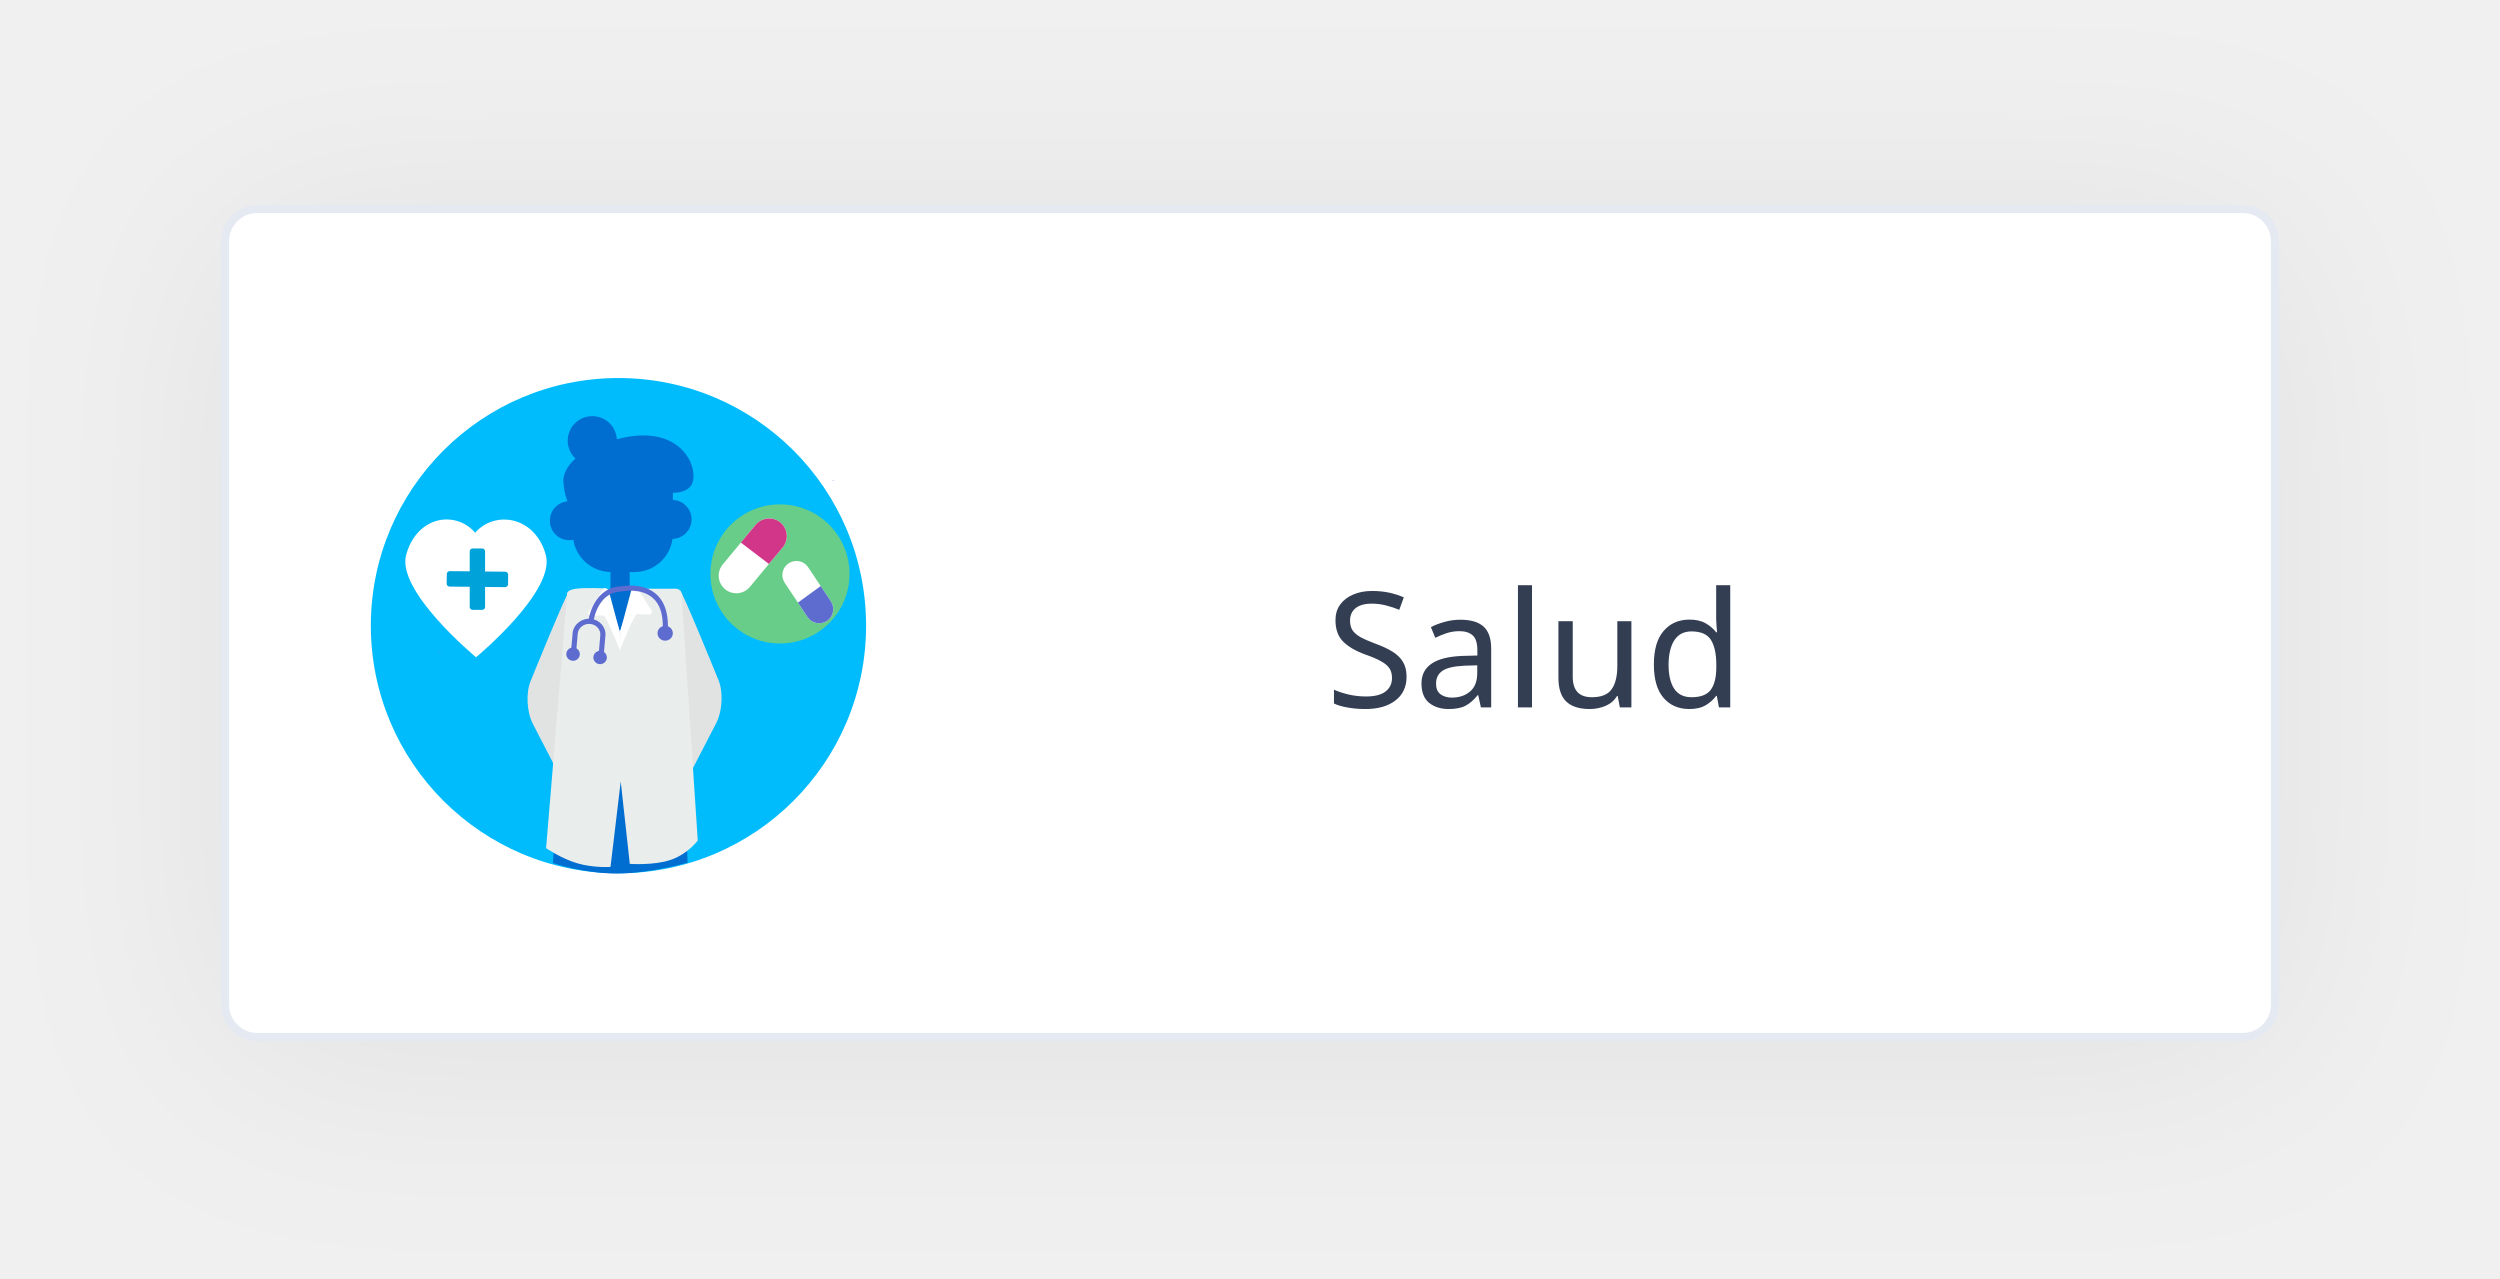
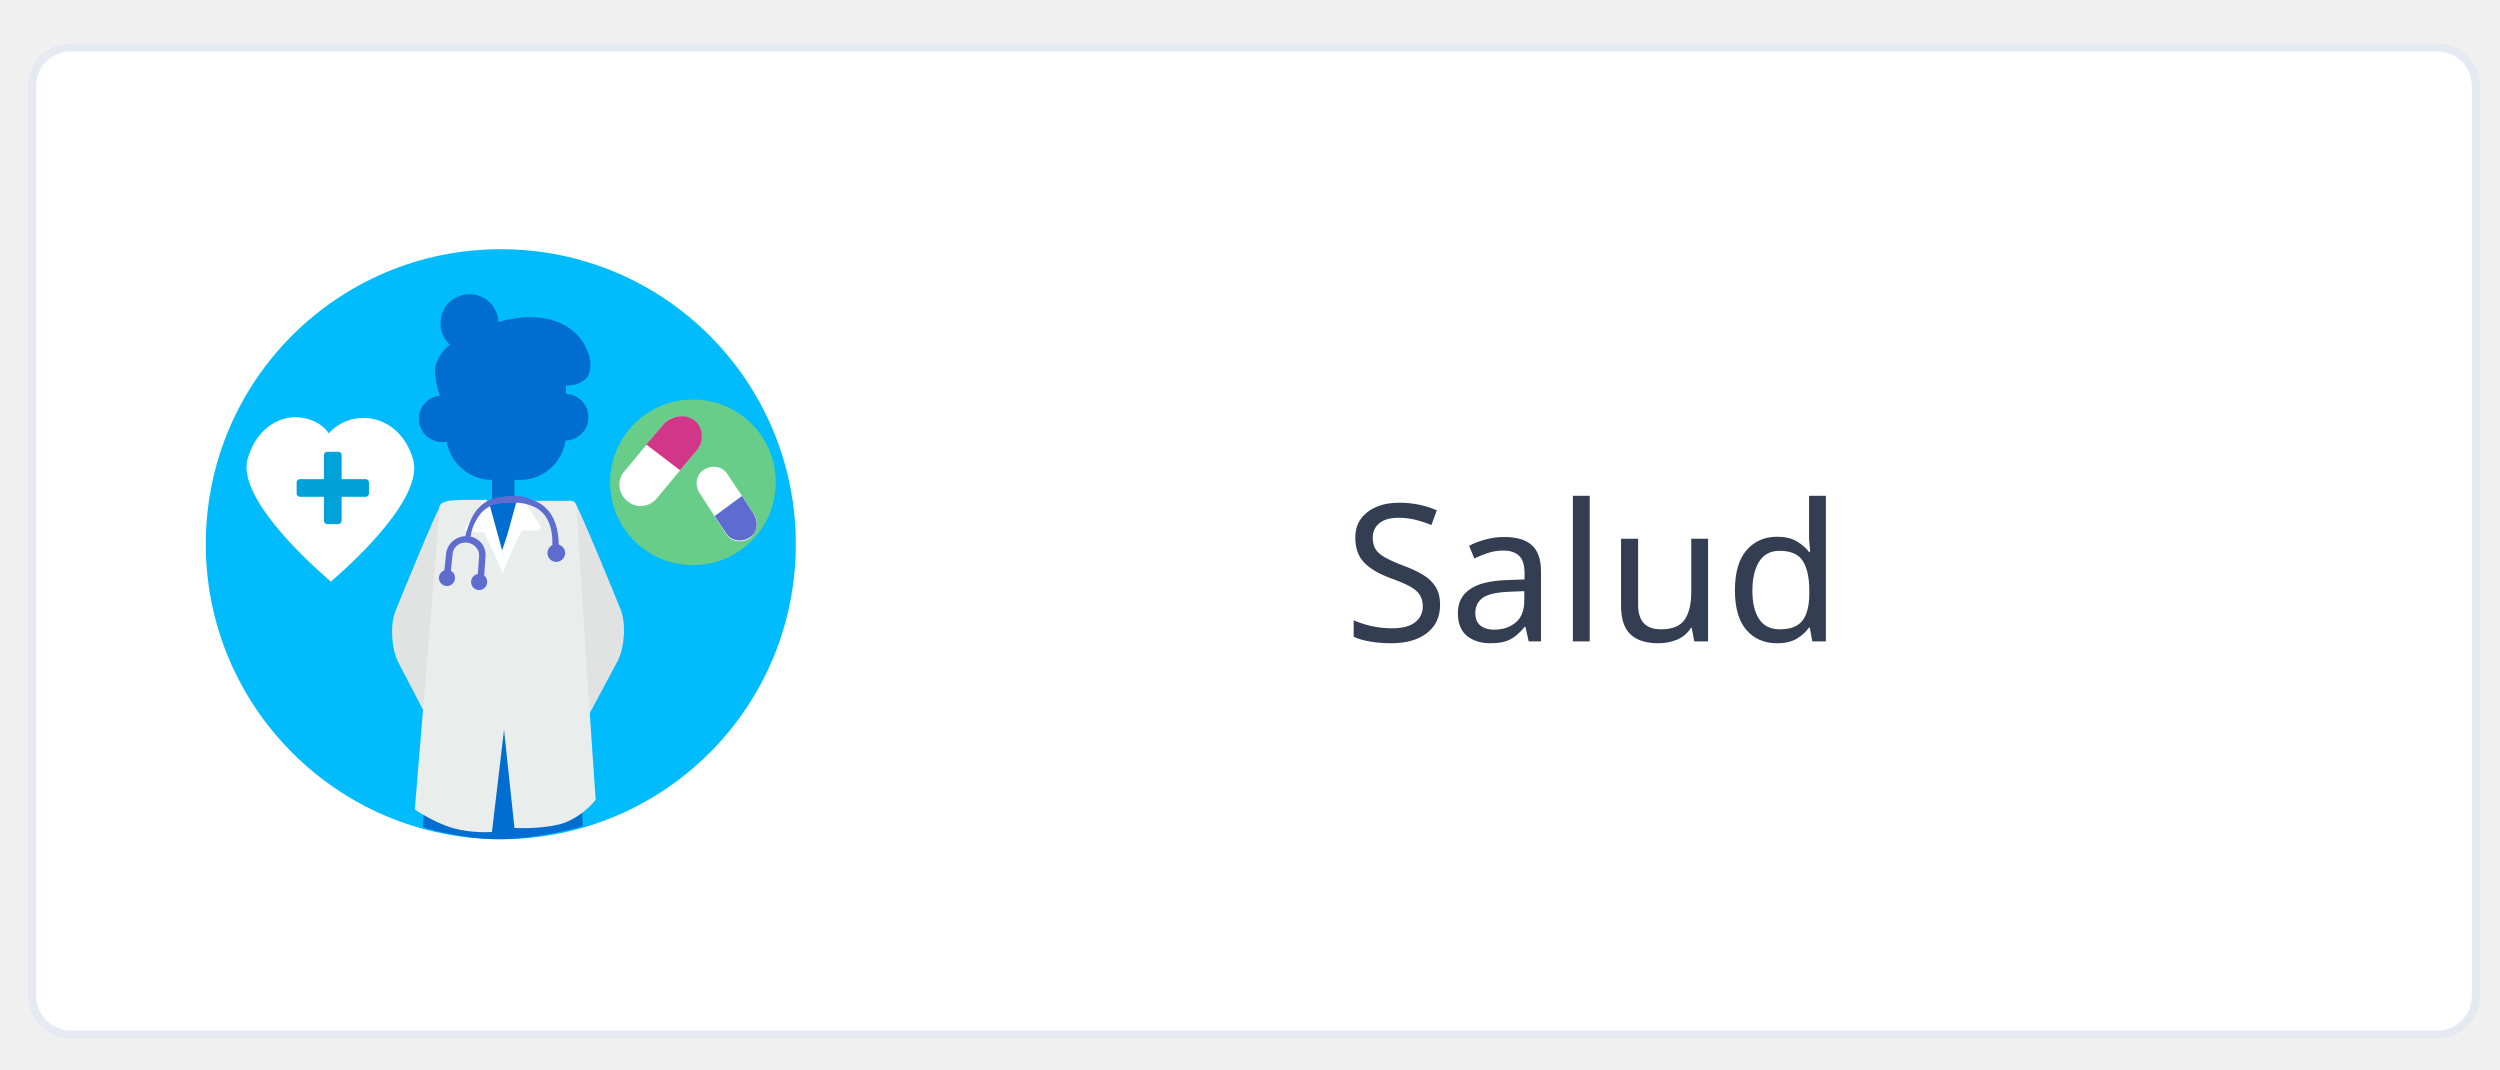
- <svg xmlns="http://www.w3.org/2000/svg" xmlns:xlink="http://www.w3.org/1999/xlink" width="311" height="159" viewBox="0 0 311 159">
-   <defs>
-     <filter id="prefix__a" width="134.1%" height="184.5%" x="-17.1%" y="-40.3%" filterUnits="objectBoundingBox">
-       <feMorphology in="SourceAlpha" operator="dilate" radius=".5" result="shadowSpreadOuter1" />
-       <feOffset dy="2" in="shadowSpreadOuter1" result="shadowOffsetOuter1" />
-       <feGaussianBlur in="shadowOffsetOuter1" result="shadowBlurOuter1" stdDeviation="14" />
-       <feComposite in="shadowBlurOuter1" in2="SourceAlpha" operator="out" result="shadowBlurOuter1" />
-       <feColorMatrix in="shadowBlurOuter1" values="0 0 0 0 0 0 0 0 0 0 0 0 0 0 0 0 0 0 0.06 0" />
-     </filter>
-     <rect id="prefix__b" width="255" height="103" x="0" y="0" rx="4" />
-   </defs>
-   <g fill="none" fill-rule="evenodd" transform="translate(28 26)">
-     <use fill="#000" filter="url(#prefix__a)" xlink:href="#prefix__b" />
-     <use fill="#FFF" stroke="#E4E9F2" xlink:href="#prefix__b" />
-     <g>
-       <path fill="#00BCFD" d="M.133 31.832c0-17.012 13.792-30.804 30.804-30.804 17.013 0 30.804 13.792 30.804 30.804 0 17.013-13.791 30.804-30.804 30.804C13.925 62.636.133 48.845.133 31.832z" transform="translate(18 20)" />
-       <path fill="#5E6CD0" d="M43.695 24.35c-.202-.102-.192-.07.07-.07" transform="translate(18 20)" />
+ <svg xmlns="http://www.w3.org/2000/svg" version="1.1" id="Capa_1" x="0px" y="0px" viewBox="0 0 311 133" style="enable-background:new 0 0 311 133;" xml:space="preserve">
+   <style type="text/css">
+ 	.st0{display:none;}
+ 	.st1{filter:url(#prefix__a);}
+ 	.st2{display:inline;fill-rule:evenodd;clip-rule:evenodd;}
+ 	.st3{display:inline;}
+ 	.st4{fill-rule:evenodd;clip-rule:evenodd;fill:#FFFFFF;stroke:#E4E9F2;}
+ 	.st5{fill-rule:evenodd;clip-rule:evenodd;fill:#4FBA71;}
+ 	.st6{fill-rule:evenodd;clip-rule:evenodd;fill:#52AF32;}
+ 	.st7{filter:url(#Adobe_OpacityMaskFilter);}
+ 	.st8{fill-rule:evenodd;clip-rule:evenodd;fill:#FFFFFF;}
+ 	.st9{mask:url(#prefix__d_1_);fill:none;stroke:#5765CE;stroke-width:4.86;stroke-linejoin:round;}
+ 	.st10{fill-rule:evenodd;clip-rule:evenodd;fill:#5E6CD0;}
+ 	.st11{fill-rule:evenodd;clip-rule:evenodd;fill:#FEFFFE;}
+ 	.st12{fill:none;stroke:#68CD88;stroke-width:0.5;stroke-linecap:round;stroke-linejoin:round;}
+ 	.st13{fill-rule:evenodd;clip-rule:evenodd;fill:#D6DBD8;}
+ 	.st14{fill:none;stroke:#5E6CD0;stroke-width:4.86;stroke-linejoin:round;}
+ 	.st15{fill-rule:evenodd;clip-rule:evenodd;fill:#FA9B61;}
+ 	.st16{fill-rule:evenodd;clip-rule:evenodd;fill:#D23689;}
+ 	.st17{fill-rule:evenodd;clip-rule:evenodd;fill:#5765CE;}
+ 	.st18{fill-rule:evenodd;clip-rule:evenodd;fill:#68CD88;}
+ 	.st19{fill-rule:evenodd;clip-rule:evenodd;fill:#1EB1EA;}
+ 	.st20{fill-rule:evenodd;clip-rule:evenodd;fill:#DE844D;}
+ 	.st21{fill-rule:evenodd;clip-rule:evenodd;fill:#E1E3E2;}
+ 	.st22{fill-rule:evenodd;clip-rule:evenodd;fill:#C0317D;}
+ 	.st23{fill:#333E53;}
+ 	.st24{font-family:'Montserrat-Medium';}
+ 	.st25{font-size:24.009px;}
+ 	.st26{fill-rule:evenodd;clip-rule:evenodd;}
+ 	.st27{fill-rule:evenodd;clip-rule:evenodd;fill:#00BCFD;}
+ 	.st28{fill-rule:evenodd;clip-rule:evenodd;fill:#00A2DA;}
+ 	.st29{fill-rule:evenodd;clip-rule:evenodd;fill:#006DD0;}
+ 	.st30{fill-rule:evenodd;clip-rule:evenodd;fill:#E9EDEB;}
+ 	.st31{font-size:23.835px;}
+ </style>
+   <filter filterUnits="objectBoundingBox" height="184.5%" id="prefix__a" width="134.1%" x="-17.1%" y="-40.3%">
+     <feMorphology in="SourceAlpha" operator="dilate" radius=".5" result="shadowSpreadOuter1" />
+     <feOffset dy="2" in="shadowSpreadOuter1" result="shadowOffsetOuter1" />
+     <feGaussianBlur in="shadowOffsetOuter1" result="shadowBlurOuter1" stdDeviation="14" />
+     <feComposite in="shadowBlurOuter1" in2="SourceAlpha" operator="out" result="shadowBlurOuter1" />
+     <feColorMatrix in="shadowBlurOuter1" values="0 0 0 0 0 0 0 0 0 0 0 0 0 0 0 0 0 0 0.06 0" />
+   </filter>
+   <g transform="translate(28 26)" class="st0">
+     <g class="st1">
+       <path id="prefix__b_4_" class="st2" d="M-20.3-21h296.5c2.7,0,4.8,2.1,4.8,4.8v114c0,2.7-2.1,4.8-4.8,4.8H-20.3    c-2.7,0-4.8-2.1-4.8-4.8v-114C-25.1-18.9-23-21-20.3-21z" />
+     </g>
+     <g class="st3">
+       <path id="prefix__b_1_" class="st4" d="M-20.3-21h296.5c2.7,0,4.8,2.1,4.8,4.8v114c0,2.7-2.1,4.8-4.8,4.8H-20.3    c-2.7,0-4.8-2.1-4.8-4.8v-114C-25.1-18.9-23-21-20.3-21z" />
+     </g>
+     <g transform="translate(13 21)" class="st3">
+       <path class="st5" d="M-22.4,21c0-20.8,16.9-37.7,37.7-37.7S53,0.2,53,21S36.1,58.7,15.3,58.7S-22.4,41.8-22.4,21z" />
+       <path class="st5" d="M-22.4,21c0-20.8,16.9-37.7,37.7-37.7S53,0.2,53,21S36.1,58.7,15.3,58.7S-22.4,41.8-22.4,21z" />
      <g>
-         <path fill="#E1E3E2" d="M20.696 11.012c-.145-.348-4.833 11.209-4.833 11.209-.59 1.473-.46 3.843.29 5.293l3.171 6.127s1.65-21.963 1.372-22.629zM34.43 10.904c.145-.349 4.833 11.208 4.833 11.208.59 1.473.46 3.843-.291 5.294l-3.17 6.126s-1.65-21.963-1.373-22.628z" transform="translate(18 20) translate(4.133 16.533)" />
-         <path fill="#FFF" d="M5.59 2.09C3.457 2.017 1.248 3.428.398 6.46c-1.265 4.512 8.57 12.667 8.667 12.748v.043l.029-.015v-.014c.097-.08 9.932-8.236 8.667-12.748-1.348-4.806-6.331-5.546-8.783-2.74-.904-1.046-2.134-1.6-3.388-1.644z" transform="translate(18 20) translate(4.133 16.533)" />
-         <path fill="#00A2DA" d="M8.657 5.693c-.197 0-.357.16-.357.357v2.49l-2.49-.022c-.198-.001-.356.16-.358.358l-.023 1.195c-.001.197.16.367.358.368l2.513.023v2.513c0 .197.16.357.357.357h1.195c.198 0 .358-.16.358-.357v-2.49l2.49.022c.198.001.367-.16.37-.358l.01-1.195c.002-.197-.16-.367-.357-.369l-2.513-.022V6.05c0-.197-.16-.357-.358-.357H8.657z" transform="translate(18 20) translate(4.133 16.533)" />
-         <path fill="#68CD88" d="M38.242 8.864c0-4.778 3.874-8.653 8.653-8.653 4.78 0 8.653 3.875 8.653 8.653 0 4.78-3.874 8.653-8.653 8.653s-8.653-3.874-8.653-8.653z" transform="translate(18 20) translate(4.133 16.533)" />
+         <path id="prefix__c_1_" class="st6" d="M-22.4,21c0-20.8,16.9-37.7,37.7-37.7S53,0.2,53,21S36.1,58.7,15.3,58.7     S-22.4,41.8-22.4,21z" />
+       </g>
+       <defs>
+         <filter id="Adobe_OpacityMaskFilter" filterUnits="userSpaceOnUse" x="29.2" y="11" width="21" height="41.5">
+           <feColorMatrix type="matrix" values="1 0 0 0 0  0 1 0 0 0  0 0 1 0 0  0 0 0 1 0" />
+         </filter>
+       </defs>
+       <mask maskUnits="userSpaceOnUse" x="29.2" y="11" width="21" height="41.5" id="prefix__d_1_">
+         <g class="st7">
+           <path id="prefix__c_2_" class="st8" d="M-22.4,21c0-20.8,16.9-37.7,37.7-37.7S53,0.2,53,21S36.1,58.7,15.3,58.7      S-22.4,41.8-22.4,21z" />
+         </g>
+       </mask>
+       <path class="st9" d="M30.4,13.1c0,0,14,7.4,17.5,39.1" />
+       <g>
+         <path class="st10" d="M10.3-13.4c-1.1,0.6-2,1.3-2.3,2.2c-1.2,2.9,0.9,3.9,2.3,4.3c0,1.2,0.1,2.4,0.4,3.4c0,0,1.8,7.8,2.8,9.7     c1,1.9,2.7,2.1,2.7,2.1s8.4-0.6,10.5-3.4c0.9-1.1,1.2-3.2,0.9-5.3c1.6-0.3,2.7-1.8,2.5-3.6c-0.1-1.2-0.8-2.2-1.8-2.6     c0.1-0.9,0.5-3.7,0-5.3c-0.5-1.9-1.7-0.9-2.1-1.5c-0.4-0.5,1.3-3.5-3.3-2.9C19.5-15.8,13.6-15.2,10.3-13.4z M30.9,11.8     C30.7,11.7,30.7,11.7,30.9,11.8" />
      </g>
      <g>
-         <path fill="#5E6CD0" d="M50.272 13.78c0-.026.02-.047.047-.047.026 0 .047.02.047.047 0 .026-.021.047-.047.047s-.047-.021-.047-.047zM.373 35.3c0-.018.01-.032.022-.032.012 0 .021.014.021.032 0 .018-.01.032-.021.032-.012 0-.022-.014-.022-.032zM1.313 35.021c0-.022.041-.04.092-.04s.092.018.092.04c0 .023-.041.041-.092.041-.05 0-.092-.018-.092-.04z" transform="translate(18 20) translate(7.313)" />
-         <path fill="#006DD0" d="M22.716 10.117h2.905c2.634 0 4.77 2.135 4.77 4.77v5.505c0 2.634-2.136 4.77-4.77 4.77h-2.905c-2.634 0-4.77-2.136-4.77-4.77v-5.506c0-2.634 2.136-4.77 4.77-4.77z" transform="translate(18 20) translate(7.313)" />
-         <path fill="#68CD88" d="M47.945 0.314L48.13 0.314 48.13 0.314z" transform="translate(18 20) translate(7.313)" />
-         <path fill="#006DD0" d="M17.31 8.818c0-1.685 1.37-3.05 3.06-3.05 1.689 0 3.058 1.365 3.058 3.05 0 1.685-1.37 3.05-3.059 3.05-1.69 0-3.059-1.365-3.059-3.05z" transform="translate(18 20) translate(7.313)" />
-         <path fill="#006DD0" d="M16.769 13.757s.134 9.545 8.285-.254c0 0 5.108 3.096 7.376 1.164 1.819-1.55-.774-9.902-11.99-4.951-3.804 1.68-3.671 4.041-3.671 4.041z" transform="translate(18 20) translate(7.313)" />
-         <path fill="#006DD0" d="M15.089 18.776c0-1.34 1.085-2.425 2.425-2.425 1.339 0 2.425 1.085 2.425 2.425 0 1.339-1.086 2.425-2.425 2.425-1.34 0-2.425-1.086-2.425-2.425zM27.87 18.615c0-1.339 1.086-2.425 2.425-2.425 1.339 0 2.425 1.086 2.425 2.425 0 1.34-1.086 2.425-2.425 2.425-1.34 0-2.425-1.085-2.425-2.425zM22.629 23.694L25.019 23.694 25.019 28.159 22.629 28.159z" transform="translate(18 20) translate(7.313)" />
-         <path fill="#006DD0" d="M30.924 27.966l1.299 33.346s-4.581 1.34-8.768 1.353c-4.188.013-7.981-1.3-7.981-1.3l2.173-33.212c.018-.347.314-.631.661-.636l11.96-.17c.346-.004.64.273.656.619z" transform="translate(18 20) translate(7.313)" />
-         <path fill="#E9EDEB" d="M31.467 27.868l1.29 19.596.73 11.1s-1.23 1.671-3.344 2.397c-2.114.726-5.11.505-5.11.505l-1.127-10.248-1.272 10.627s-2.098.142-4.101-.442c-2.004-.584-3.913-1.893-3.913-1.893l1.273-15.284 1.35-16.228s-.24-.538.95-.737c1.19-.2 3.81-.06 3.81-.06l1.793 5.374 1.838-5.327 5.097-.015c.389-.005.718.28.736.635z" transform="translate(18 20) translate(7.313)" />
-         <path fill="#FEFFFE" d="M19.897 30.125c-.132.2-.007.407.28.463l1.614-.02c.287.055 2.069 4.441 2.069 4.441l-.073-2.41-1.39-5.193s-.417-.443-.667-.122l-1.833 2.841z" transform="translate(18 20) translate(7.313)" />
-         <path fill="#FEFFFE" d="M27.766 29.97c.131.198.007.405-.28.462l-1.615-.02c-.286.055-2.068 4.441-2.068 4.441l.073-2.41 1.39-5.193s.417-.443.667-.122l1.833 2.841z" transform="translate(18 20) translate(7.313)" />
+         <path class="st11" d="M-5,41.5L-5,46.3c0,0.3,0.2,0.5,0.5,0.4l5.7-2.4c0.3-0.1,0.3-0.3,0-0.5l-5.7-2.7C-4.7,41.1-5,41.2-5,41.5     L-5,41.5z" />
      </g>
      <g>
-         <path fill="#5E6CD0" d="M.286 16.933c0-.458.375-.829.84-.829.463 0 .839.371.839.829 0 .457-.376.828-.84.828-.464 0-.84-.37-.84-.828z" transform="translate(18 20) translate(24.164 18.441)" />
-         <path fill="#5E6CD0" d="M3.319 12.541c-1.12-.105-2.126.682-2.246 1.759l-.219 2.504.636.05.219-2.494c.08-.717.77-1.256 1.55-1.183.776.074 1.332.72 1.252 1.44l-.209 2.405.636.05.209-2.395c.12-1.073-.705-2.03-1.828-2.136z" transform="translate(18 20) translate(24.164 18.441)" />
-         <path fill="#5E6CD0" d="M3.652 17.35c0-.457.375-.828.839-.828.464 0 .84.37.84.829 0 .457-.376.828-.84.828-.464 0-.84-.37-.84-.828zM8.714 8.416c-.43-.03-.847-.02-1.252.03-.15.018-.265.036-.328.05h.06c-1.595.04-2.731.86-3.458 2.185-.257.468-.446.972-.576 1.47-.079.3-.113.536-.13.676-.02.175.104.327.279.348.174.02.327-.104.347-.278.003-.026.017-.082.03-.16.024-.13.048-.268.09-.426.117-.452.287-.903.516-1.322.626-1.141 1.566-1.823 2.912-1.858l.06-.01c.045-.01.137-.023.267-.04.727-.09 1.532-.06 2.276.18 1.644.53 2.583 1.937 2.474 4.58-.008.175.132.32.308.327.175.008.32-.132.328-.307.12-2.924-.99-4.587-2.911-5.207-.423-.136-.863-.208-1.292-.238z" transform="translate(18 20) translate(24.164 18.441)" />
-         <path fill="#5E6CD0" d="M11.631 14.334c0-.51.427-.925.953-.925s.952.414.952.925c0 .51-.426.925-.952.925s-.953-.414-.953-.925z" transform="translate(18 20) translate(24.164 18.441)" />
-         <path fill="#FEFFFE" d="M26.923.562c.931.774 1.059 2.155.285 3.086L23.12 8.57c-.773.931-2.155 1.059-3.086.285-.931-.773-1.059-2.155-.285-3.086l4.088-4.92c.774-.932 2.155-1.06 3.086-.286z" transform="translate(18 20) translate(24.164 18.441)" />
-         <path fill="#D23689" d="M25.326.072c-.558.051-1.099.31-1.486.775L22 3.057l3.484 2.656 1.723-2.065c.773-.93.641-2.316-.29-3.09-.465-.387-1.032-.538-1.59-.486z" transform="translate(18 20) translate(24.164 18.441)" />
-         <path fill="#FEFFFE" d="M32.712 12.802c-.804.536-1.89.318-2.426-.487l-2.83-4.253c-.536-.804-.318-1.89.487-2.426.804-.536 1.89-.318 2.426.487l2.83 4.253c.536.804.318 1.89-.487 2.426z" transform="translate(18 20) translate(24.164 18.441)" />
-         <path fill="#5E6CD0" d="M33.453 11.692c.088-.439.014-.912-.254-1.314l-1.27-1.913-2.829 2.059 1.186 1.79c.536.804 1.626 1.02 2.43.485.403-.268.649-.667.737-1.107z" transform="translate(18 20) translate(24.164 18.441)" />
+         <path class="st12" d="M26.6,36.8h2.9v2.6h-2.9V36.8z M26.7,42.2h2.9v2.6h-2.9V42.2z" />
+         <path class="st12" d="M27.2,37.8l1,1.1c0,0,1.6-2,3.2-2.2 M27.6,42.8l0.9,1.1c0,0,1.5-2,3-2.1" />
+       </g>
+       <g>
+         <path class="st10" d="M-4.5,47.4l9.7,0c0.5,0,0.9,0.1,0.9,0.3v1c0,0.2-0.4,0.3-0.9,0.3l-9.7,0c-0.5,0-0.9-0.1-0.9-0.3v-1     C-5.4,47.7-5,47.4-4.5,47.4L-4.5,47.4z" />
+         <path class="st13" d="M-11.5,39.7h3.7c0.4,0,0.7,0.3,0.7,0.8v1.2c0,0.4-0.3,0.8-0.7,0.8h-3.7c-0.4,0-0.7-0.3-0.7-0.8v-1.2     C-12.2,40-11.9,39.7-11.5,39.7z M7.1,39h4.3c0.4,0,0.8,0.3,0.8,0.8v1c0,0.4-0.4,0.8-0.8,0.8H7.1c-0.4,0-0.8-0.3-0.8-0.8v-1     C6.2,39.3,6.6,39,7.1,39z" />
+         <path class="st10" d="M27,3.3l2.1,7.5c0,0-6.4,1.6-6.9,0.5c-0.5-1.1-1.8-4.7-1.8-4.7S27,3.3,27,3.3z" />
+         <path class="st10" d="M32.6,11.3c2.9,3.1,2.7,4.2,3.9,11.4C38.4,33.6,35,49,35,49l-23.8,0.4c0,0,4.8-11.3,5.6-17.2     C18.3,20.6,13,16,17.4,11.4C19.8,8.9,29.1,7.5,32.6,11.3z M47.9-1.1C47.9-1.1,48-1.2,47.9-1.1c0.1-0.1,0.1,0,0.1,0S48-1,47.9-1.1     C48-1,47.9-1.1,47.9-1.1z" />
+         <path class="st14" d="M-3.2,15c3.8,0.5,6,13.8,13.5,11.7c7.5-2.1,7.3-9.4,8.8-11.8" />
+         <path class="st10" d="M-11,15.3c0-2,2.6-3.6,5.8-3.6s5.8,1.6,5.8,3.6s-2.6,3.6-5.8,3.6C-8.4,18.9-11,17.3-11,15.3L-11,15.3z" />
+         <path class="st15" d="M-10.9,24.5c0.5-1,2-1.2,3.4-0.5c1.4,0.7,2.2,2,1.7,3c-0.5,1-2,1.2-3.4,0.5S-11.4,25.4-10.9,24.5z" />
+         <path class="st10" d="M-13.1,25.2C-13.1,25.2-13.1,25.2-13.1,25.2C-13.1,25.2-13.1,25.2-13.1,25.2     C-13.1,25.2-13.1,25.3-13.1,25.2C-13.1,25.3-13.1,25.2-13.1,25.2L-13.1,25.2z M-12,24.9c0,0,0.1-0.1,0.1-0.1s0.1,0,0.1,0.1     c0,0-0.1,0.1-0.1,0.1S-12,24.9-12,24.9z" />
+         <path class="st16" d="M-0.4,30.6c-0.5-1-2-1.2-3.4-0.5c-1.4,0.7-2.2,2-1.7,3c0.5,1,2,1.2,3.4,0.5C-0.7,32.9,0.1,31.6-0.4,30.6z" />
+         <path class="st13" d="M11.2,36.8l-1.7,10c0,0.3-0.3,0.5-0.6,0.5l-18,0.1c-0.3,0-0.6-0.2-0.6-0.5l-1.7-9.9c0-0.3,0.1-0.5,0.4-0.5     l21.7-0.2C11.1,36.3,11.3,36.5,11.2,36.8z" />
+         <path class="st17" d="M29.1,9.4c0.6,0.4,3.3,2.5,4.1,5.8c5.6,22.3-7,31.1-13.4,34.1L35,49c0,0,3.4-15.4,1.6-26.3     c-1.2-7.2-1-8.3-3.9-11.4C31.8,10.3,30.5,9.7,29.1,9.4z" />
+         <path class="st18" d="M29.7,46.4c1-0.5,5.7-3,8.3-0.9c1.4,1.2-1.1,0.9-1,1.1c0.1,0.4,3.2-0.4,2,2.4c0,0-2.7-0.2-5.2-0.4     c-2.5-0.2-1.2-1.3-4.1-1.2" />
+         <path class="st19" d="M-7.9,48.7h46.1c0.4,0,0.7,0.3,0.7,0.8v1.5c0,0.4-0.3,0.8-0.7,0.8H-7.9c-0.4,0-0.7-0.3-0.7-0.8v-1.5     C-8.6,49-8.3,48.7-7.9,48.7L-7.9,48.7z" />
+         <path class="st15" d="M14.7,47.1c1-0.9,9.8-4,13.6-3.4s1.8,5,1.8,5L14,48.8C14,48.8,13.7,48,14.7,47.1z" />
+         <path class="st20" d="M25.1,43.8c0,0-0.4,0.8-0.5,1.5c-0.1,0.8,0.1,1.6,0.4,1.5c0.2,0,0.3-0.7,0.8-1.5c0.5-0.8,1.1-1.7,1.1-1.7      M20.6,48.7c0,0-0.2-0.4-0.2-0.9c0-0.5,0.1-1.1,0.3-1.1c0.2,0,0.3,0.6,0.4,1c0.1,0.5,0.6,0.9,0.6,0.9L20.6,48.7L20.6,48.7z" />
+         <path class="st21" d="M-11.5,35.7h22.8c0.4,0,0.7,0.3,0.7,0.7v0.5c0,0.4-0.3,0.7-0.7,0.7h-22.8c-0.4,0-0.7-0.3-0.7-0.7v-0.5     C-12.2,36-11.9,35.7-11.5,35.7z" />
+         <path class="st20" d="M-10.6,24.1c0.6-0.7,2.1-0.6,3.4,0.2c1.3,0.8,1.9,2,1.3,2.7c-0.6,0.7-2.1,0.6-3.4-0.2     C-10.6,26-11.1,24.8-10.6,24.1L-10.6,24.1z" />
+         <path class="st22" d="M-0.7,30.5c-0.4-0.8-1.9-1-3.2-0.4c-1.3,0.6-2,1.8-1.6,2.6c0.4,0.8,1.9,1,3.2,0.4     C-1,32.5-0.3,31.4-0.7,30.5z" />
+       </g>
+       <text transform="matrix(1 0 0 1 78.709 32.4287)" class="st23 st24 st25">Alimentación</text>
+     </g>
+   </g>
+   <g transform="translate(28 26)">
+     <g>
+       <path id="prefix__b_3_" class="st26" d="M-19.2-20.1h294.4c2.6,0,4.8,2.1,4.8,4.8V97.9c0,2.6-2.1,4.8-4.8,4.8H-19.2    c-2.6,0-4.8-2.1-4.8-4.8V-15.3C-24-18-21.9-20.1-19.2-20.1z" />
+     </g>
+     <g>
+       <path id="prefix__b_2_" class="st4" d="M-19.2-20.1h294.4c2.6,0,4.8,2.1,4.8,4.8V97.9c0,2.6-2.1,4.8-4.8,4.8H-19.2    c-2.6,0-4.8-2.1-4.8-4.8V-15.3C-24-18-21.9-20.1-19.2-20.1z" />
+     </g>
+     <g>
+       <path class="st27" d="M-2.4,41.7C-2.4,21.4,14,5,34.3,5C54.6,5,71,21.4,71,41.7c0,20.3-16.4,36.7-36.7,36.7    C14,78.4-2.4,61.9-2.4,41.7z" />
+       <path class="st10" d="M49.5,32.8C49.3,32.6,49.3,32.7,49.5,32.8" />
+       <g>
+         <path class="st21" d="M27,36.6c-0.2-0.4-5.8,13.4-5.8,13.4c-0.7,1.8-0.5,4.6,0.3,6.3l3.8,7.3C25.4,63.5,27.4,37.4,27,36.6z      M43.4,36.4c0.2-0.4,5.8,13.4,5.8,13.4c0.7,1.8,0.5,4.6-0.3,6.3L45,63.4C45,63.4,43.1,37.2,43.4,36.4L43.4,36.4z" />
+         <path class="st8" d="M9,25.9c-2.5-0.1-5.2,1.6-6.2,5.2c-1.5,5.4,10.2,15.1,10.3,15.2v0.1l0,0v0c0.1-0.1,11.8-9.8,10.3-15.2     c-1.6-5.7-7.5-6.6-10.5-3.3C12,26.6,10.5,26,9,25.9z" />
+         <path class="st28" d="M12.7,30.2c-0.2,0-0.4,0.2-0.4,0.4v3l-3,0c-0.2,0-0.4,0.2-0.4,0.4l0,1.4c0,0.2,0.2,0.4,0.4,0.4l3,0v3     c0,0.2,0.2,0.4,0.4,0.4h1.4c0.2,0,0.4-0.2,0.4-0.4v-3l3,0c0.2,0,0.4-0.2,0.4-0.4l0-1.4c0-0.2-0.2-0.4-0.4-0.4l-3,0v-3     c0-0.2-0.2-0.4-0.4-0.4C14.1,30.2,12.7,30.2,12.7,30.2z" />
+         <path class="st18" d="M47.9,34c0-5.7,4.6-10.3,10.3-10.3c5.7,0,10.3,4.6,10.3,10.3c0,5.7-4.6,10.3-10.3,10.3S47.9,39.7,47.9,34z" />
+       </g>
+       <g>
+         <path class="st10" d="M66.1,20.2C66.1,20.1,66.1,20.1,66.1,20.2c0.1-0.1,0.1,0,0.1,0C66.2,20.2,66.2,20.2,66.1,20.2     C66.1,20.2,66.1,20.2,66.1,20.2z M6.6,45.8C6.6,45.8,6.6,45.8,6.6,45.8C6.6,45.8,6.7,45.8,6.6,45.8C6.7,45.8,6.6,45.8,6.6,45.8     C6.6,45.8,6.6,45.8,6.6,45.8z M7.7,45.5c0,0,0,0,0.1,0s0.1,0,0.1,0c0,0,0,0-0.1,0C7.8,45.5,7.7,45.5,7.7,45.5L7.7,45.5z" />
+         <path class="st29" d="M33.2,15.8h3.5c3.1,0,5.7,2.5,5.7,5.7V28c0,3.1-2.5,5.7-5.7,5.7h-3.5c-3.1,0-5.7-2.5-5.7-5.7v-6.6     C27.5,18.3,30.1,15.8,33.2,15.8L33.2,15.8z" />
+         <path class="st18" d="M63.3,4.1h0.2l0,0H63.3z" />
+         <path class="st29" d="M26.8,14.2c0-2,1.6-3.6,3.6-3.6c2,0,3.6,1.6,3.6,3.6s-1.6,3.6-3.6,3.6C28.4,17.9,26.8,16.2,26.8,14.2z" />
+         <path class="st29" d="M26.1,20.1c0,0,0.2,11.4,9.9-0.3c0,0,6.1,3.7,8.8,1.4c2.2-1.8-0.9-11.8-14.3-5.9     C26,17.3,26.1,20.1,26.1,20.1z" />
+         <path class="st29" d="M24.1,26.1c0-1.6,1.3-2.9,2.9-2.9c1.6,0,2.9,1.3,2.9,2.9c0,1.6-1.3,2.9-2.9,2.9     C25.4,29,24.1,27.7,24.1,26.1z M39.4,25.9c0-1.6,1.3-2.9,2.9-2.9c1.6,0,2.9,1.3,2.9,2.9c0,1.6-1.3,2.9-2.9,2.9     C40.7,28.8,39.4,27.5,39.4,25.9z M33.1,32H36v5.3h-2.8V32z" />
+         <path class="st29" d="M43,37.1l1.5,39.7c0,0-5.5,1.6-10.4,1.6c-5,0-9.5-1.5-9.5-1.5l2.6-39.6c0-0.4,0.4-0.8,0.8-0.8l14.3-0.2     C42.6,36.3,43,36.6,43,37.1z" />
+         <path class="st30" d="M43.7,36.9l1.5,23.4l0.9,13.2c0,0-1.5,2-4,2.9C39.6,77.2,36,77,36,77l-1.3-12.2l-1.5,12.7     c0,0-2.5,0.2-4.9-0.5c-2.4-0.7-4.7-2.3-4.7-2.3l1.5-18.2l1.6-19.3c0,0-0.3-0.6,1.1-0.9c1.4-0.2,4.5-0.1,4.5-0.1l2.1,6.4l2.2-6.3     l6.1,0C43.2,36.2,43.6,36.5,43.7,36.9z" />
+         <path class="st11" d="M29.9,39.6c-0.2,0.2,0,0.5,0.3,0.6l1.9,0c0.3,0.1,2.5,5.3,2.5,5.3l-0.1-2.9l-1.7-6.2c0,0-0.5-0.5-0.8-0.1     C32.1,36.2,29.9,39.6,29.9,39.6z" />
+         <path class="st11" d="M39.2,39.4c0.2,0.2,0,0.5-0.3,0.6L37,40c-0.3,0.1-2.5,5.3-2.5,5.3l0.1-2.9l1.7-6.2c0,0,0.5-0.5,0.8-0.1     L39.2,39.4L39.2,39.4z" />
+       </g>
+       <g>
+         <path class="st10" d="M26.6,45.9c0-0.5,0.4-1,1-1c0.6,0,1,0.4,1,1c0,0.5-0.4,1-1,1C27,46.9,26.6,46.4,26.6,45.9L26.6,45.9z" />
+         <path class="st10" d="M30.2,40.7c-1.3-0.1-2.5,0.8-2.7,2.1l-0.3,3l0.8,0.1l0.3-3c0.1-0.9,0.9-1.5,1.8-1.4     c0.9,0.1,1.6,0.9,1.5,1.7L31.4,46l0.8,0.1l0.2-2.9C32.5,41.9,31.5,40.8,30.2,40.7z" />
+         <path class="st10" d="M30.6,46.4c0-0.5,0.4-1,1-1c0.6,0,1,0.4,1,1c0,0.5-0.4,1-1,1S30.6,46.9,30.6,46.4L30.6,46.4z M36.6,35.7     c-0.5,0-1,0-1.5,0c-0.2,0-0.3,0-0.4,0.1h0.1c-1.9,0-3.3,1-4.1,2.6c-0.3,0.6-0.5,1.2-0.7,1.8c-0.1,0.4-0.1,0.6-0.2,0.8     c0,0.2,0.1,0.4,0.3,0.4c0.2,0,0.4-0.1,0.4-0.3c0,0,0-0.1,0-0.2c0-0.2,0.1-0.3,0.1-0.5c0.1-0.5,0.3-1.1,0.6-1.6     c0.7-1.4,1.9-2.2,3.5-2.2l0.1,0c0.1,0,0.2,0,0.3,0c0.9-0.1,1.8-0.1,2.7,0.2c2,0.6,3.1,2.3,2.9,5.5c0,0.2,0.2,0.4,0.4,0.4     c0.2,0,0.4-0.2,0.4-0.4c0.1-3.5-1.2-5.5-3.5-6.2C37.7,35.9,37.1,35.8,36.6,35.7z" />
+         <path class="st10" d="M40.1,42.8c0-0.6,0.5-1.1,1.1-1.1s1.1,0.5,1.1,1.1c0,0.6-0.5,1.1-1.1,1.1S40.1,43.4,40.1,42.8z" />
+         <path class="st11" d="M58.3,26.4c1.1,0.9,1.3,2.6,0.3,3.7l-4.9,5.9c-0.9,1.1-2.6,1.3-3.7,0.3c-1.1-0.9-1.3-2.6-0.3-3.7l4.9-5.9     C55.6,25.6,57.2,25.5,58.3,26.4L58.3,26.4z" />
+         <path class="st16" d="M56.4,25.8c-0.7,0.1-1.3,0.4-1.8,0.9l-2.2,2.6l4.2,3.2l2.1-2.5c0.9-1.1,0.8-2.8-0.3-3.7     C57.8,25.9,57.1,25.7,56.4,25.8L56.4,25.8z" />
+         <path class="st11" d="M65.2,41c-1,0.6-2.3,0.4-2.9-0.6L59,35.3c-0.6-1-0.4-2.3,0.6-2.9c1-0.6,2.3-0.4,2.9,0.6l3.4,5.1     C66.4,39,66.2,40.3,65.2,41z" />
+         <path class="st10" d="M66.1,39.6c0.1-0.5,0-1.1-0.3-1.6l-1.5-2.3l-3.4,2.5l1.4,2.1c0.6,1,1.9,1.2,2.9,0.6     C65.7,40.6,66,40.2,66.1,39.6z" />
      </g>
    </g>
-     <g fill="#333E53" font-family="Montserrat-Medium, Montserrat" font-size="20" font-weight="400">
-       <text transform="translate(136 43)">
-         <tspan x=".93" y="19">Salud</tspan>
-       </text>
+     <g>
+       <text transform="matrix(1 0 0 1 139.1769 53.7861)" class="st23 st24 st31">Salud</text>
    </g>
  </g>
</svg>
